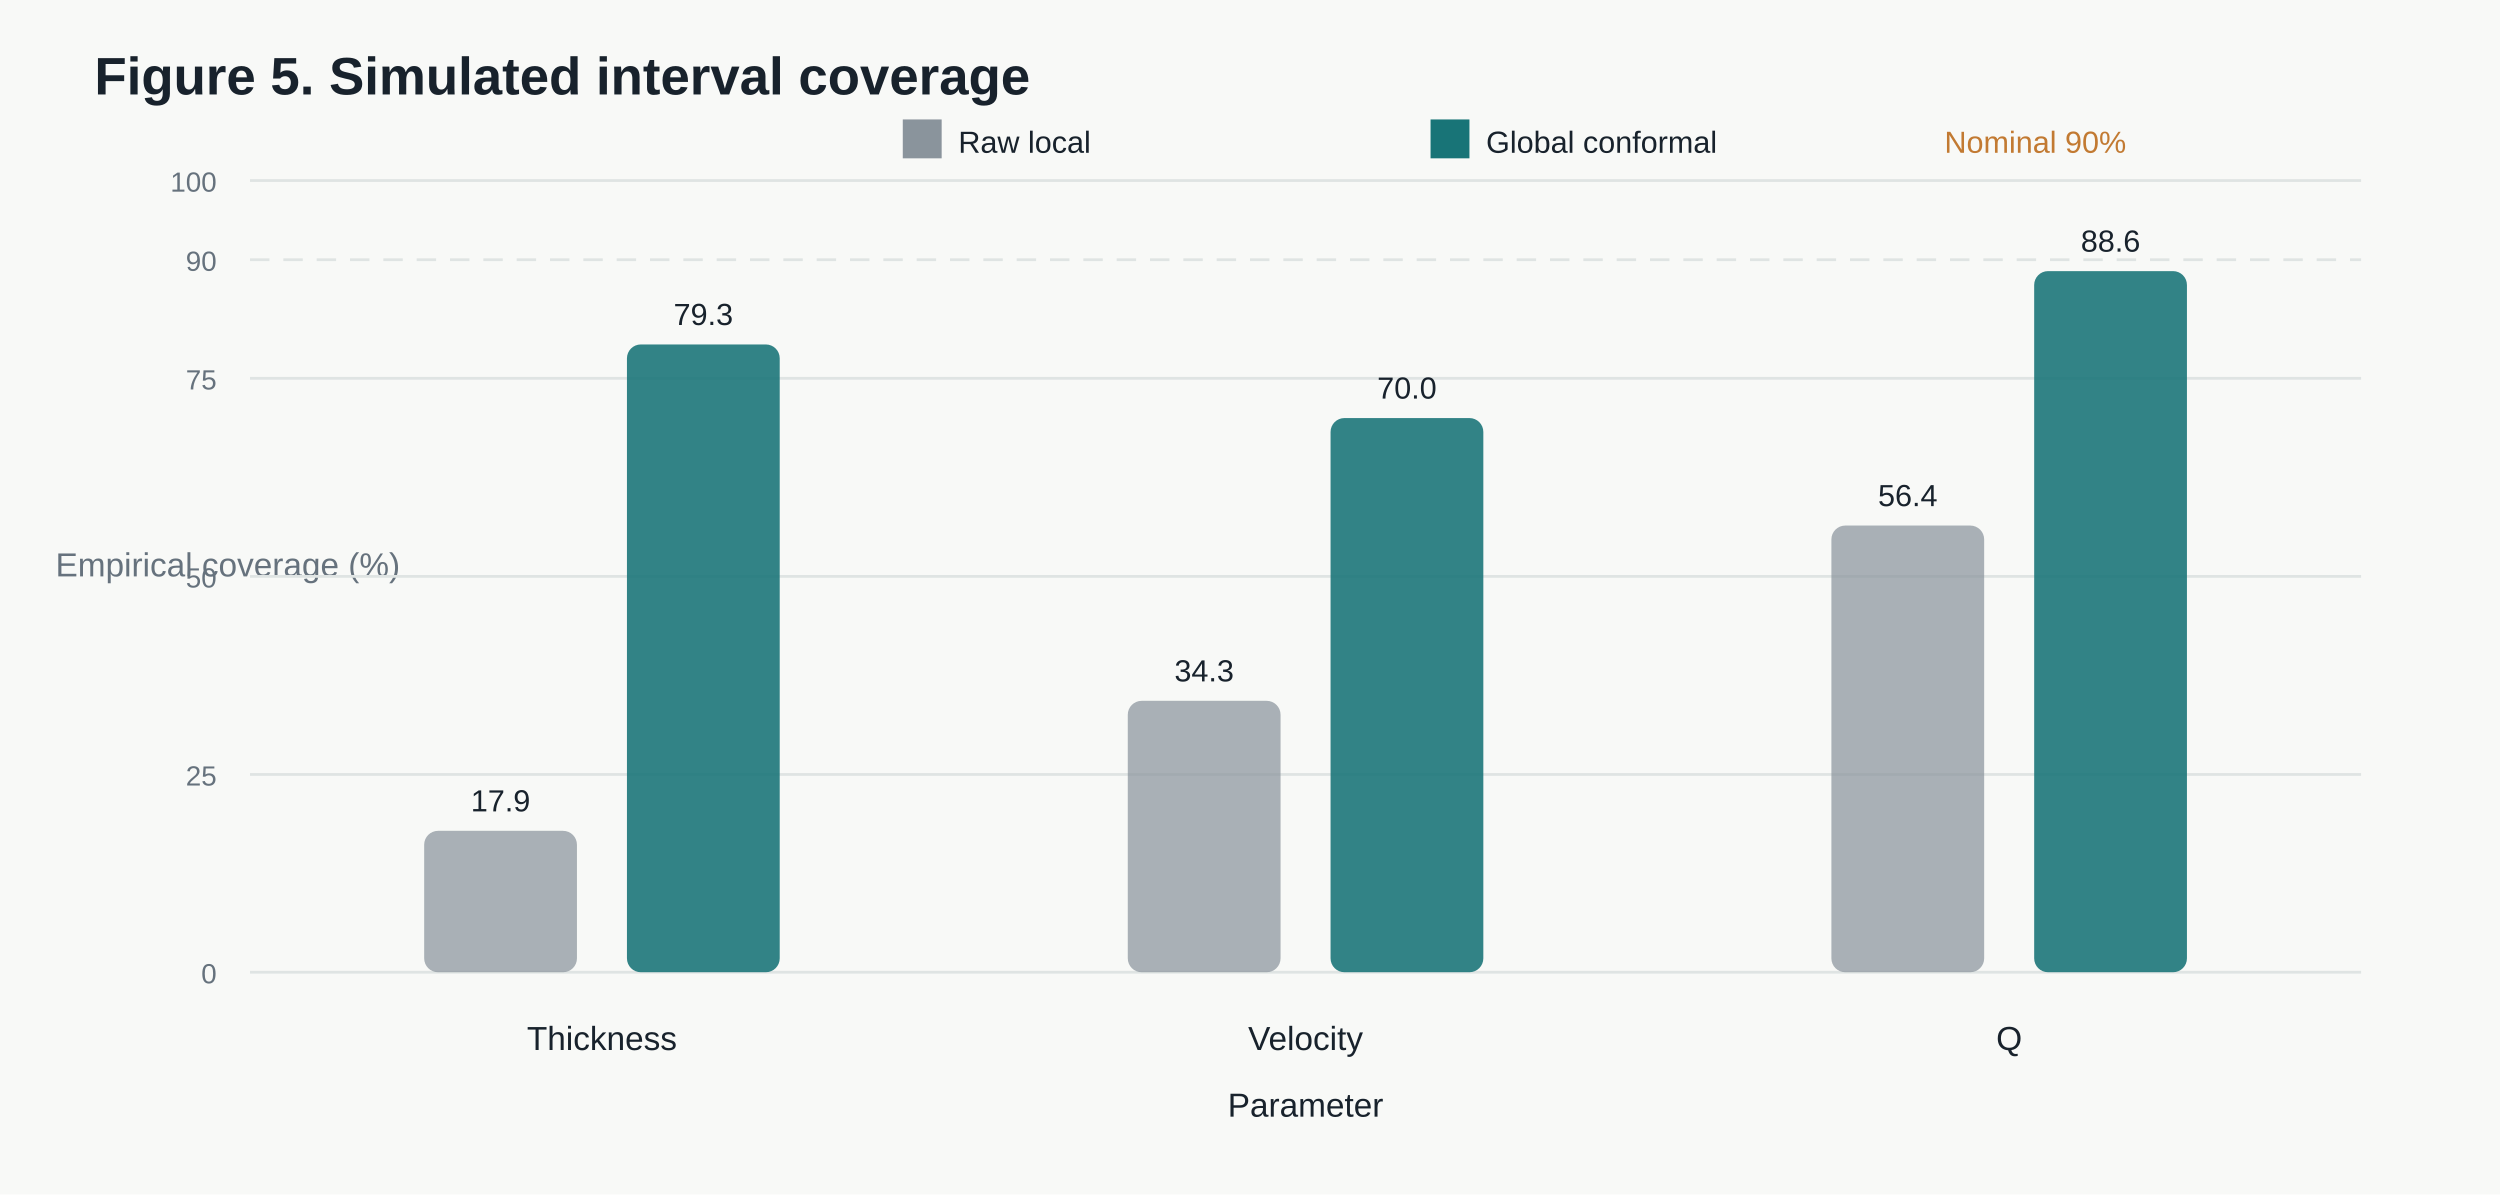
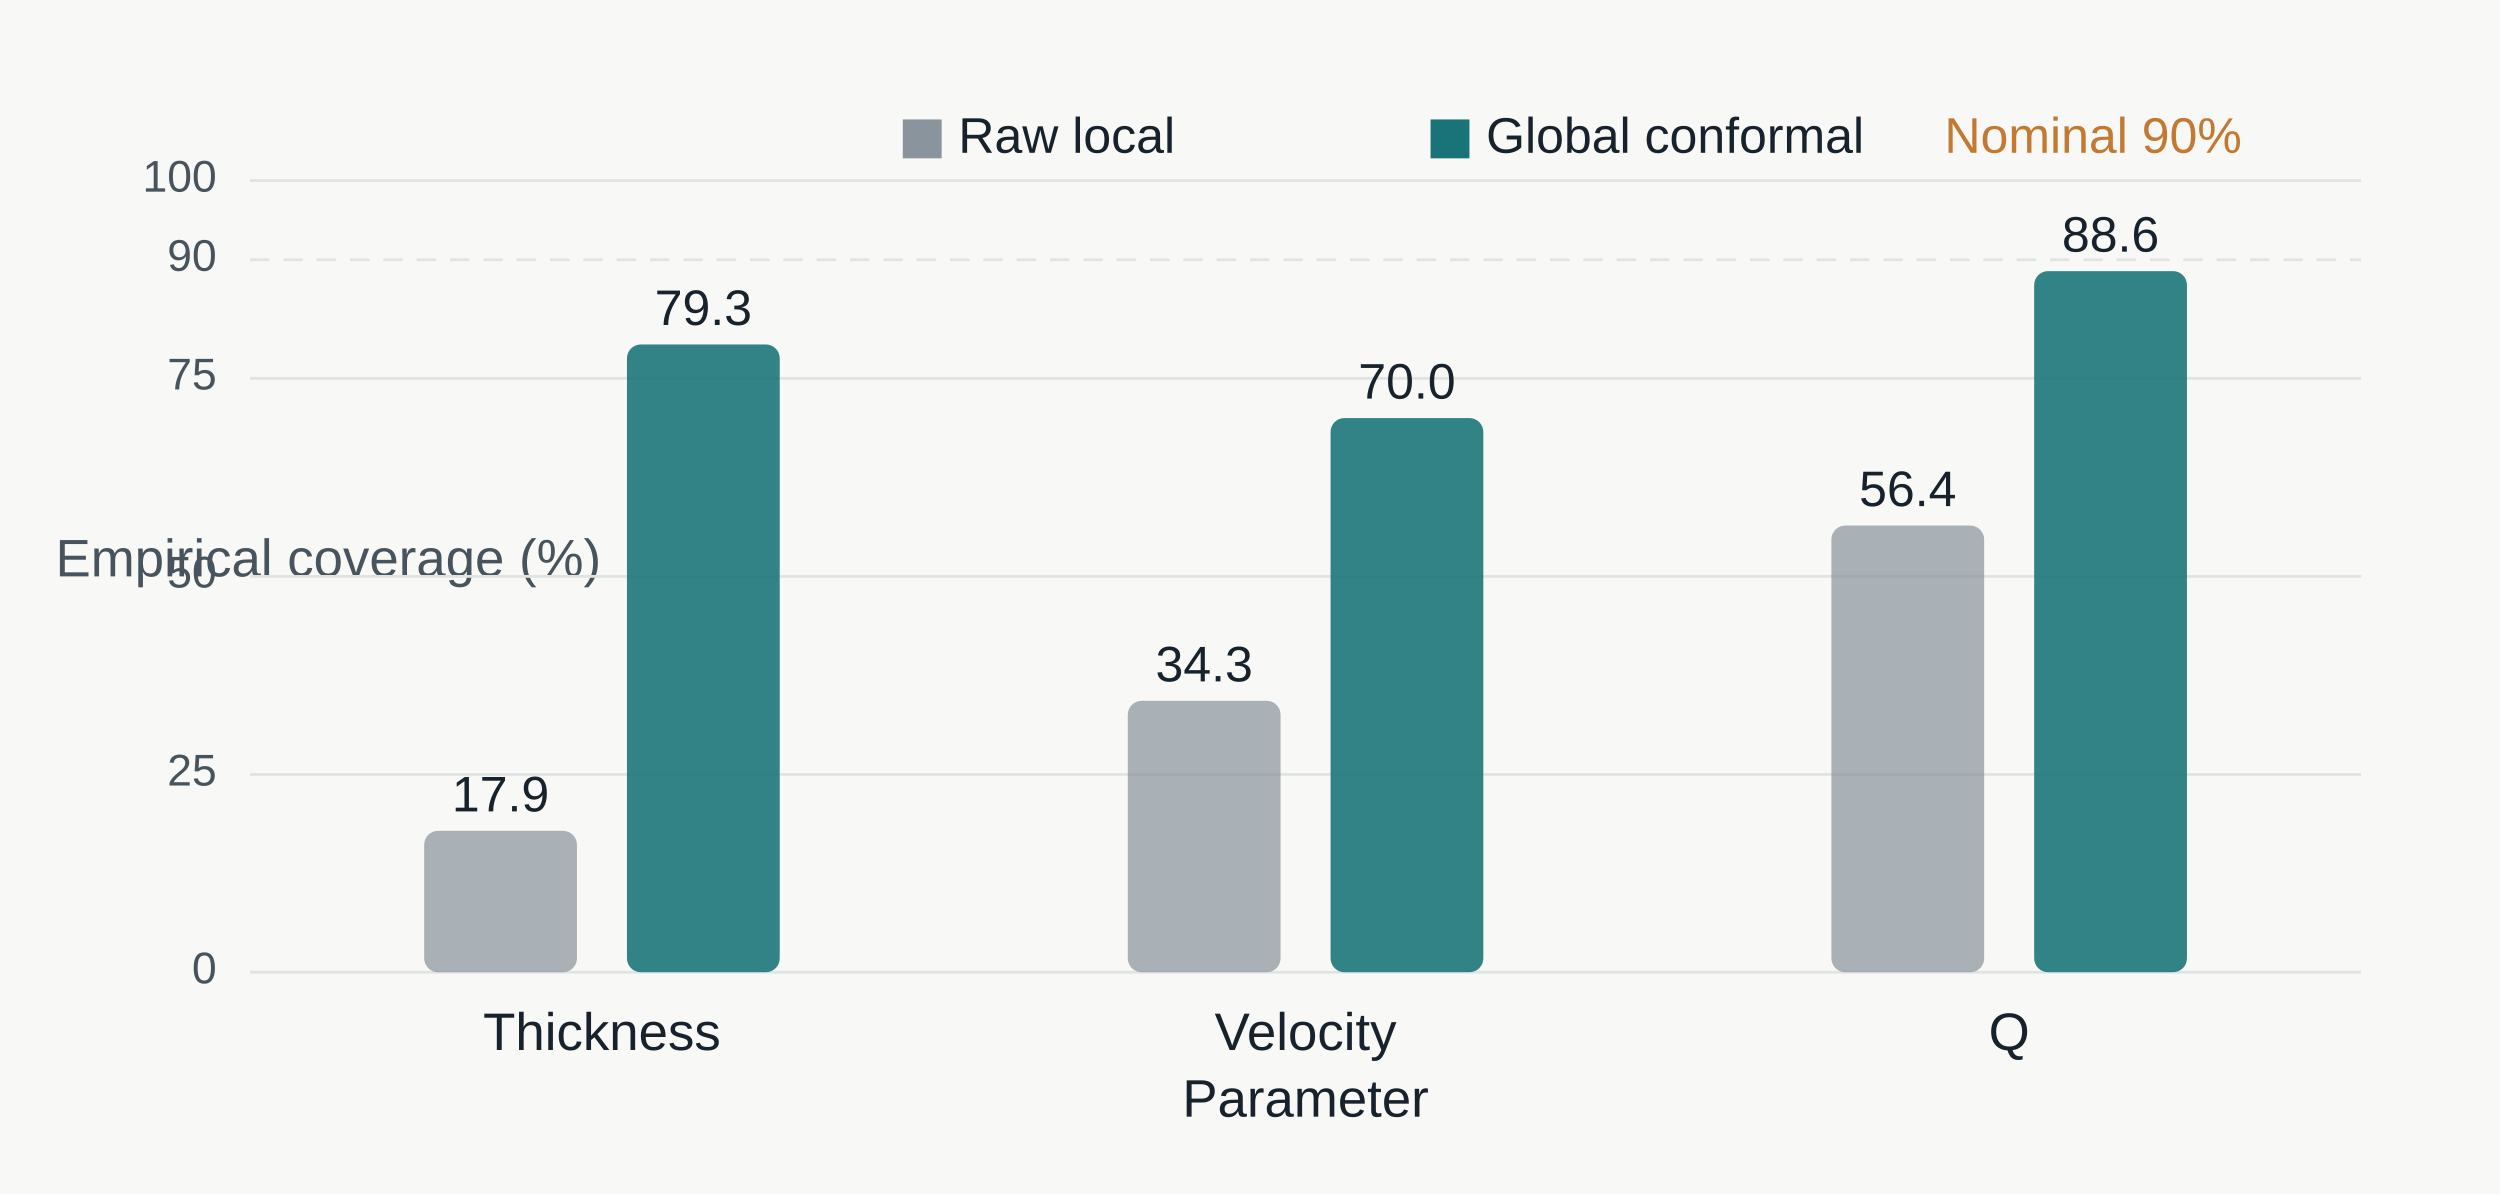
<svg xmlns="http://www.w3.org/2000/svg" width="900" height="430" viewBox="0 0 900 430" role="img">
  <rect width="100%" height="100%" fill="#f8f9f7" />
  <style>text{font-family:Arial,"Liberation Sans",sans-serif;}</style>
-   <text x="34.0" y="34.0" font-size="19" font-weight="600" fill="#18222c" text-anchor="start">Figure 5. Simulated interval coverage</text>
-   <text x="470.0" y="402.0" font-size="12" font-weight="500" fill="#18222c" text-anchor="middle">Parameter</text>
-   <text x="20.0" y="207.5" font-size="12" font-weight="500" fill="#66727d" text-anchor="start">Empirical coverage (%)</text>
+   <text x="470.0" y="402.0" font-size="19" font-weight="500" fill="#18222c" text-anchor="middle">Parameter</text>
+   <text x="20.0" y="207.5" font-size="19" font-weight="500" fill="#48545d" text-anchor="start">Empirical coverage (%)</text>
  <path d="M90 350.0 H850" stroke="#dfe4e3" />
-   <text x="78.0" y="354.0" font-size="10" font-weight="400" fill="#66727d" text-anchor="end">0</text>
+   <text x="78.0" y="354.0" font-size="16" font-weight="400" fill="#48545d" text-anchor="end">0</text>
  <path d="M90 278.8 H850" stroke="#dfe4e3" />
-   <text x="78.0" y="282.8" font-size="10" font-weight="400" fill="#66727d" text-anchor="end">25</text>
+   <text x="78.0" y="282.8" font-size="16" font-weight="400" fill="#48545d" text-anchor="end">25</text>
  <path d="M90 207.5 H850" stroke="#dfe4e3" />
-   <text x="78.0" y="211.5" font-size="10" font-weight="400" fill="#66727d" text-anchor="end">50</text>
+   <text x="78.0" y="211.5" font-size="16" font-weight="400" fill="#48545d" text-anchor="end">50</text>
  <path d="M90 136.2 H850" stroke="#dfe4e3" />
-   <text x="78.0" y="140.2" font-size="10" font-weight="400" fill="#66727d" text-anchor="end">75</text>
+   <text x="78.0" y="140.2" font-size="16" font-weight="400" fill="#48545d" text-anchor="end">75</text>
  <path d="M90 93.5 H850" stroke="#dfe4e3" stroke-dasharray="7 5" />
-   <text x="78.0" y="97.5" font-size="10" font-weight="400" fill="#66727d" text-anchor="end">90</text>
+   <text x="78.0" y="97.5" font-size="16" font-weight="400" fill="#48545d" text-anchor="end">90</text>
  <path d="M90 65.0 H850" stroke="#dfe4e3" />
-   <text x="78.0" y="69.0" font-size="10" font-weight="400" fill="#66727d" text-anchor="end">100</text>
+   <text x="78.0" y="69.0" font-size="16" font-weight="400" fill="#48545d" text-anchor="end">100</text>
  <rect x="152.7" y="299.1" width="55" height="50.9" rx="5" fill="#8a949c" opacity="0.72" />
-   <text x="180.2" y="292.1" font-size="11" font-weight="500" fill="#18222c" text-anchor="middle">17.9</text>
+   <text x="180.2" y="292.1" font-size="18" font-weight="500" fill="#18222c" text-anchor="middle">17.9</text>
  <rect x="225.7" y="124.0" width="55" height="226.0" rx="5" fill="#187477" opacity="0.88" />
-   <text x="253.2" y="117.0" font-size="11" font-weight="500" fill="#18222c" text-anchor="middle">79.3</text>
-   <text x="216.7" y="378.0" font-size="12" font-weight="500" fill="#18222c" text-anchor="middle">Thickness</text>
+   <text x="253.2" y="117.0" font-size="18" font-weight="500" fill="#18222c" text-anchor="middle">79.3</text>
+   <text x="216.7" y="378.0" font-size="19" font-weight="500" fill="#18222c" text-anchor="middle">Thickness</text>
  <rect x="406.0" y="252.3" width="55" height="97.7" rx="5" fill="#8a949c" opacity="0.72" />
-   <text x="433.5" y="245.3" font-size="11" font-weight="500" fill="#18222c" text-anchor="middle">34.3</text>
+   <text x="433.5" y="245.3" font-size="18" font-weight="500" fill="#18222c" text-anchor="middle">34.3</text>
  <rect x="479.0" y="150.5" width="55" height="199.5" rx="5" fill="#187477" opacity="0.88" />
-   <text x="506.5" y="143.5" font-size="11" font-weight="500" fill="#18222c" text-anchor="middle">70.0</text>
-   <text x="470.0" y="378.0" font-size="12" font-weight="500" fill="#18222c" text-anchor="middle">Velocity</text>
+   <text x="506.5" y="143.5" font-size="18" font-weight="500" fill="#18222c" text-anchor="middle">70.0</text>
+   <text x="470.0" y="378.0" font-size="19" font-weight="500" fill="#18222c" text-anchor="middle">Velocity</text>
  <rect x="659.3" y="189.2" width="55" height="160.8" rx="5" fill="#8a949c" opacity="0.72" />
-   <text x="686.8" y="182.2" font-size="11" font-weight="500" fill="#18222c" text-anchor="middle">56.4</text>
+   <text x="686.8" y="182.2" font-size="18" font-weight="500" fill="#18222c" text-anchor="middle">56.4</text>
  <rect x="732.3" y="97.6" width="55" height="252.4" rx="5" fill="#187477" opacity="0.88" />
-   <text x="759.8" y="90.6" font-size="11" font-weight="500" fill="#18222c" text-anchor="middle">88.6</text>
-   <text x="723.3" y="378.0" font-size="12" font-weight="500" fill="#18222c" text-anchor="middle">Q</text>
+   <text x="759.8" y="90.6" font-size="18" font-weight="500" fill="#18222c" text-anchor="middle">88.6</text>
+   <text x="723.3" y="378.0" font-size="19" font-weight="500" fill="#18222c" text-anchor="middle">Q</text>
  <rect x="325" y="43" width="14" height="14" fill="#8a949c" />
-   <text x="345.0" y="55.0" font-size="11" font-weight="400" fill="#18222c" text-anchor="start">Raw local</text>
+   <text x="345.0" y="55.0" font-size="18" font-weight="400" fill="#18222c" text-anchor="start">Raw local</text>
  <rect x="515" y="43" width="14" height="14" fill="#187477" />
-   <text x="535.0" y="55.0" font-size="11" font-weight="400" fill="#18222c" text-anchor="start">Global conformal</text>
-   <text x="700.0" y="55.0" font-size="11" font-weight="500" fill="#c27a32" text-anchor="start">Nominal 90%</text>
+   <text x="535.0" y="55.0" font-size="18" font-weight="400" fill="#18222c" text-anchor="start">Global conformal</text>
+   <text x="700.0" y="55.0" font-size="18" font-weight="500" fill="#c27a32" text-anchor="start">Nominal 90%</text>
</svg>
